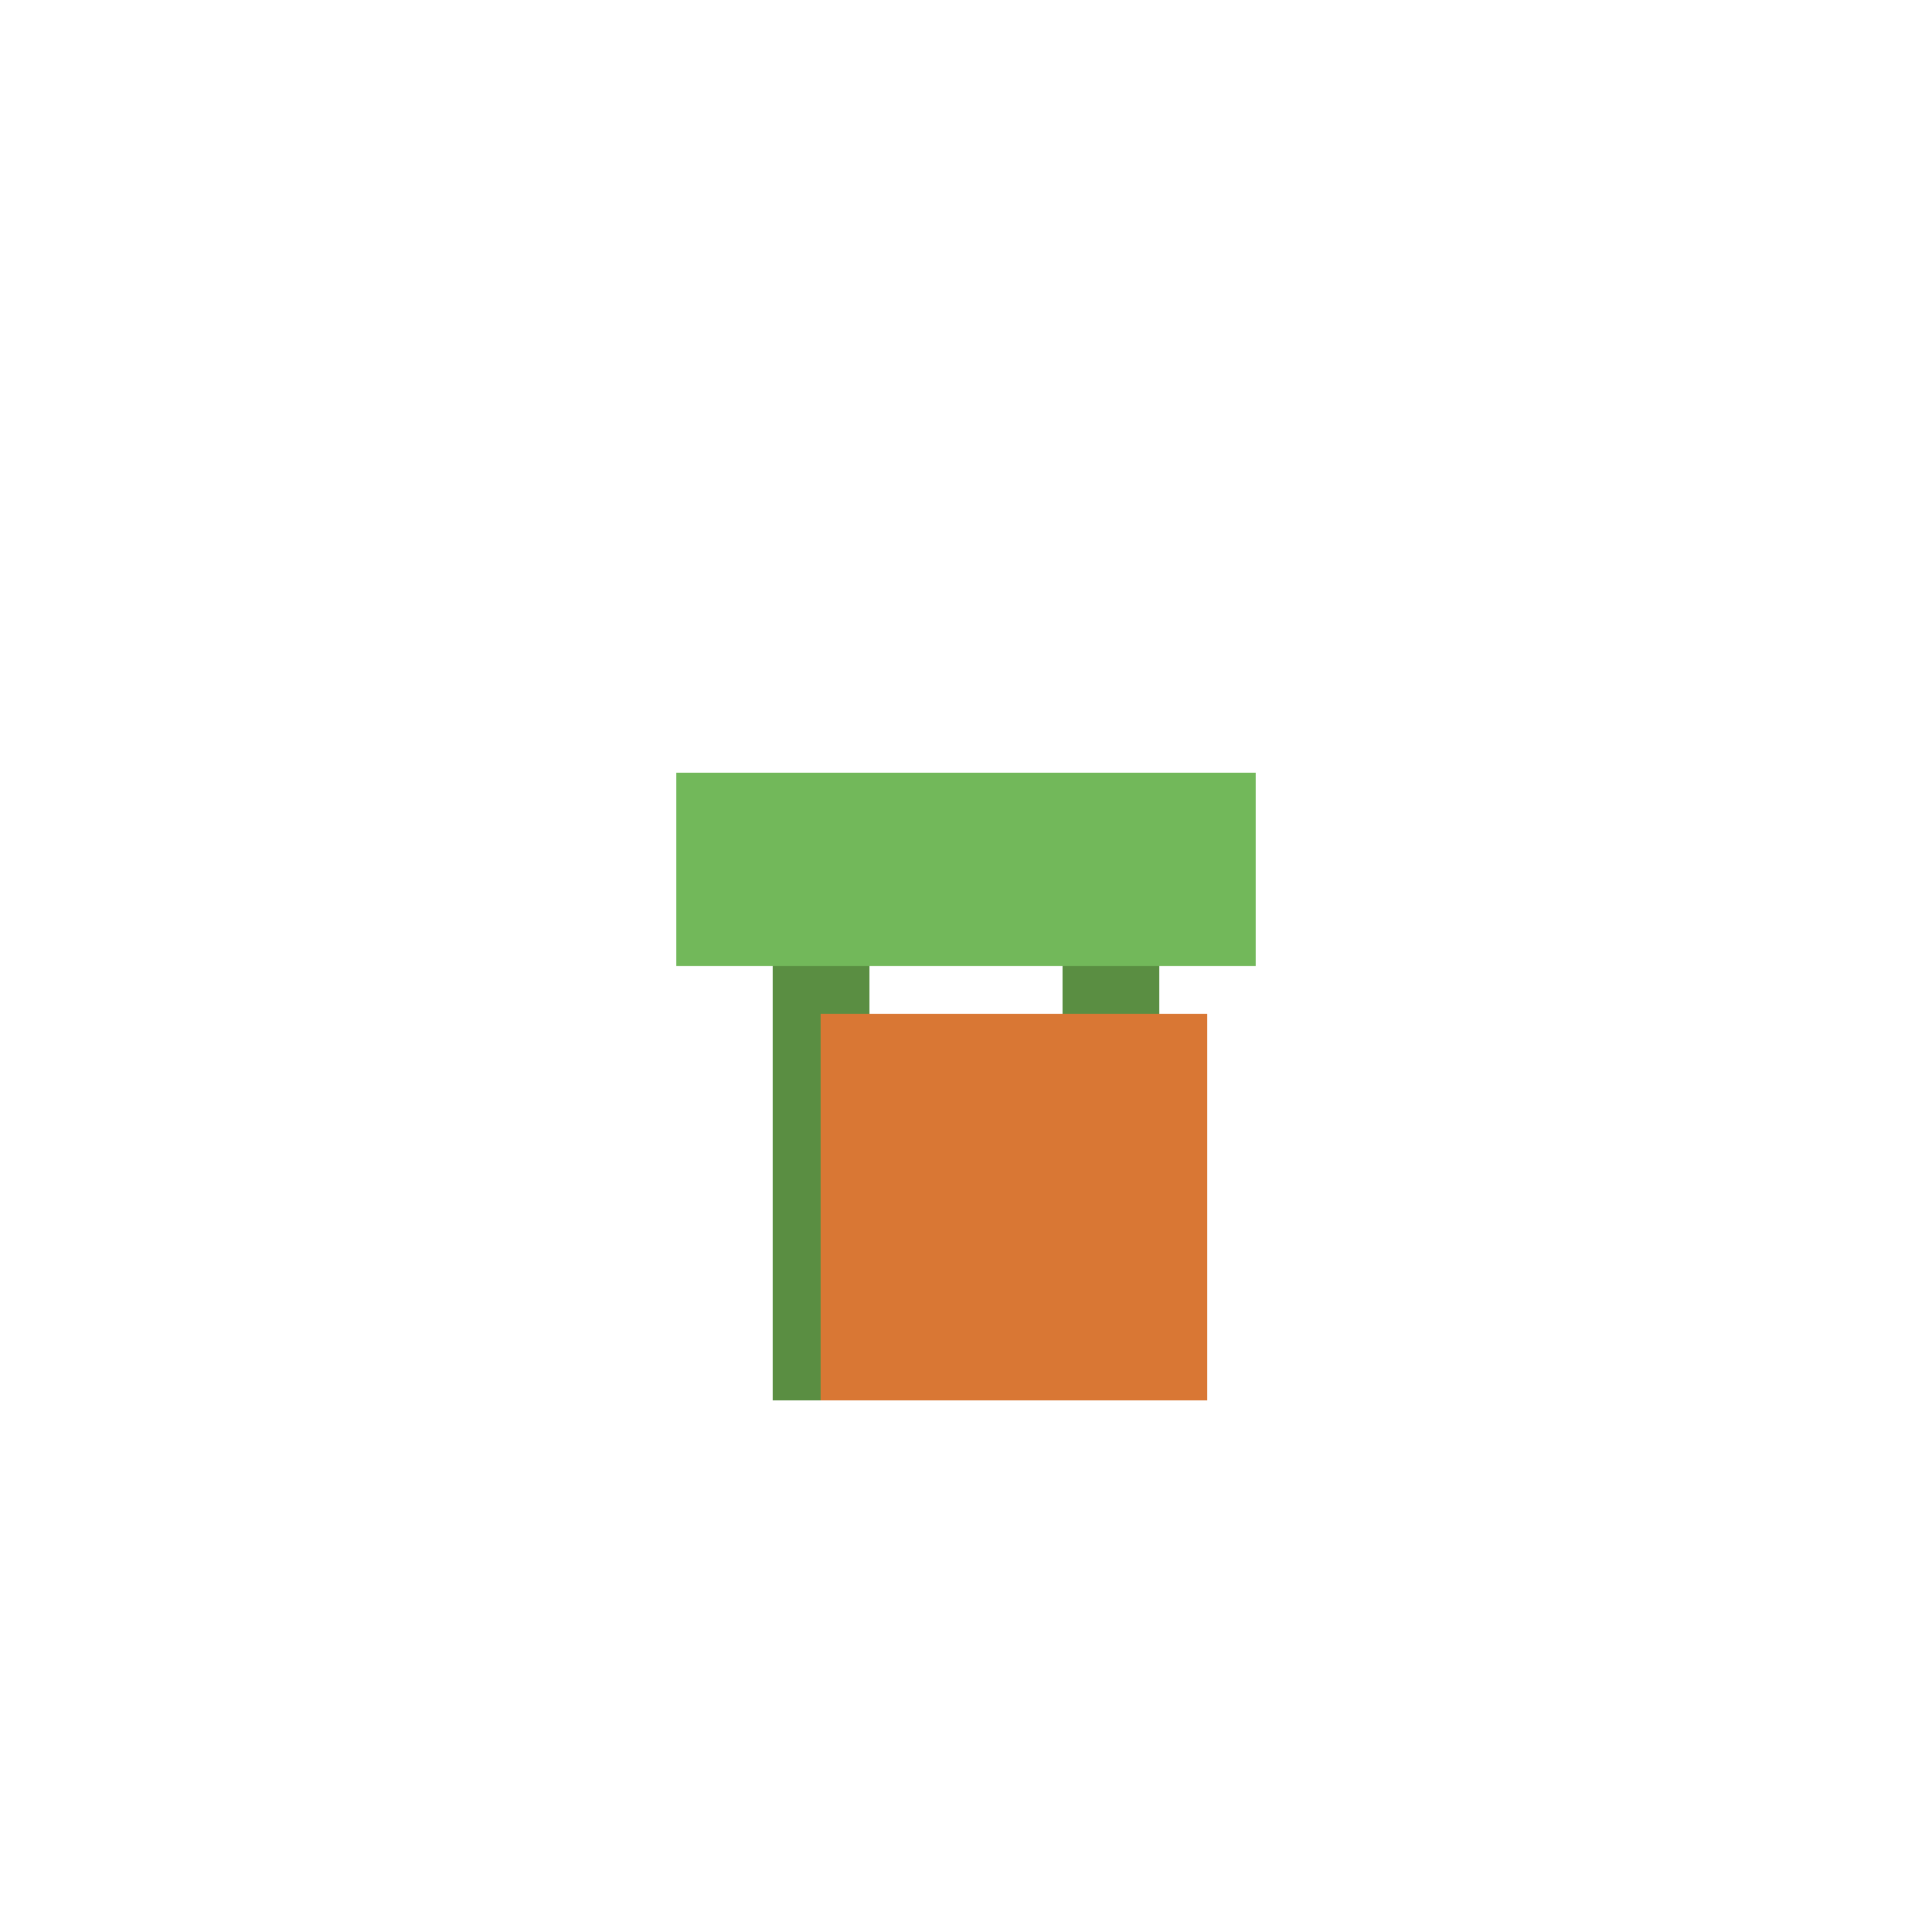
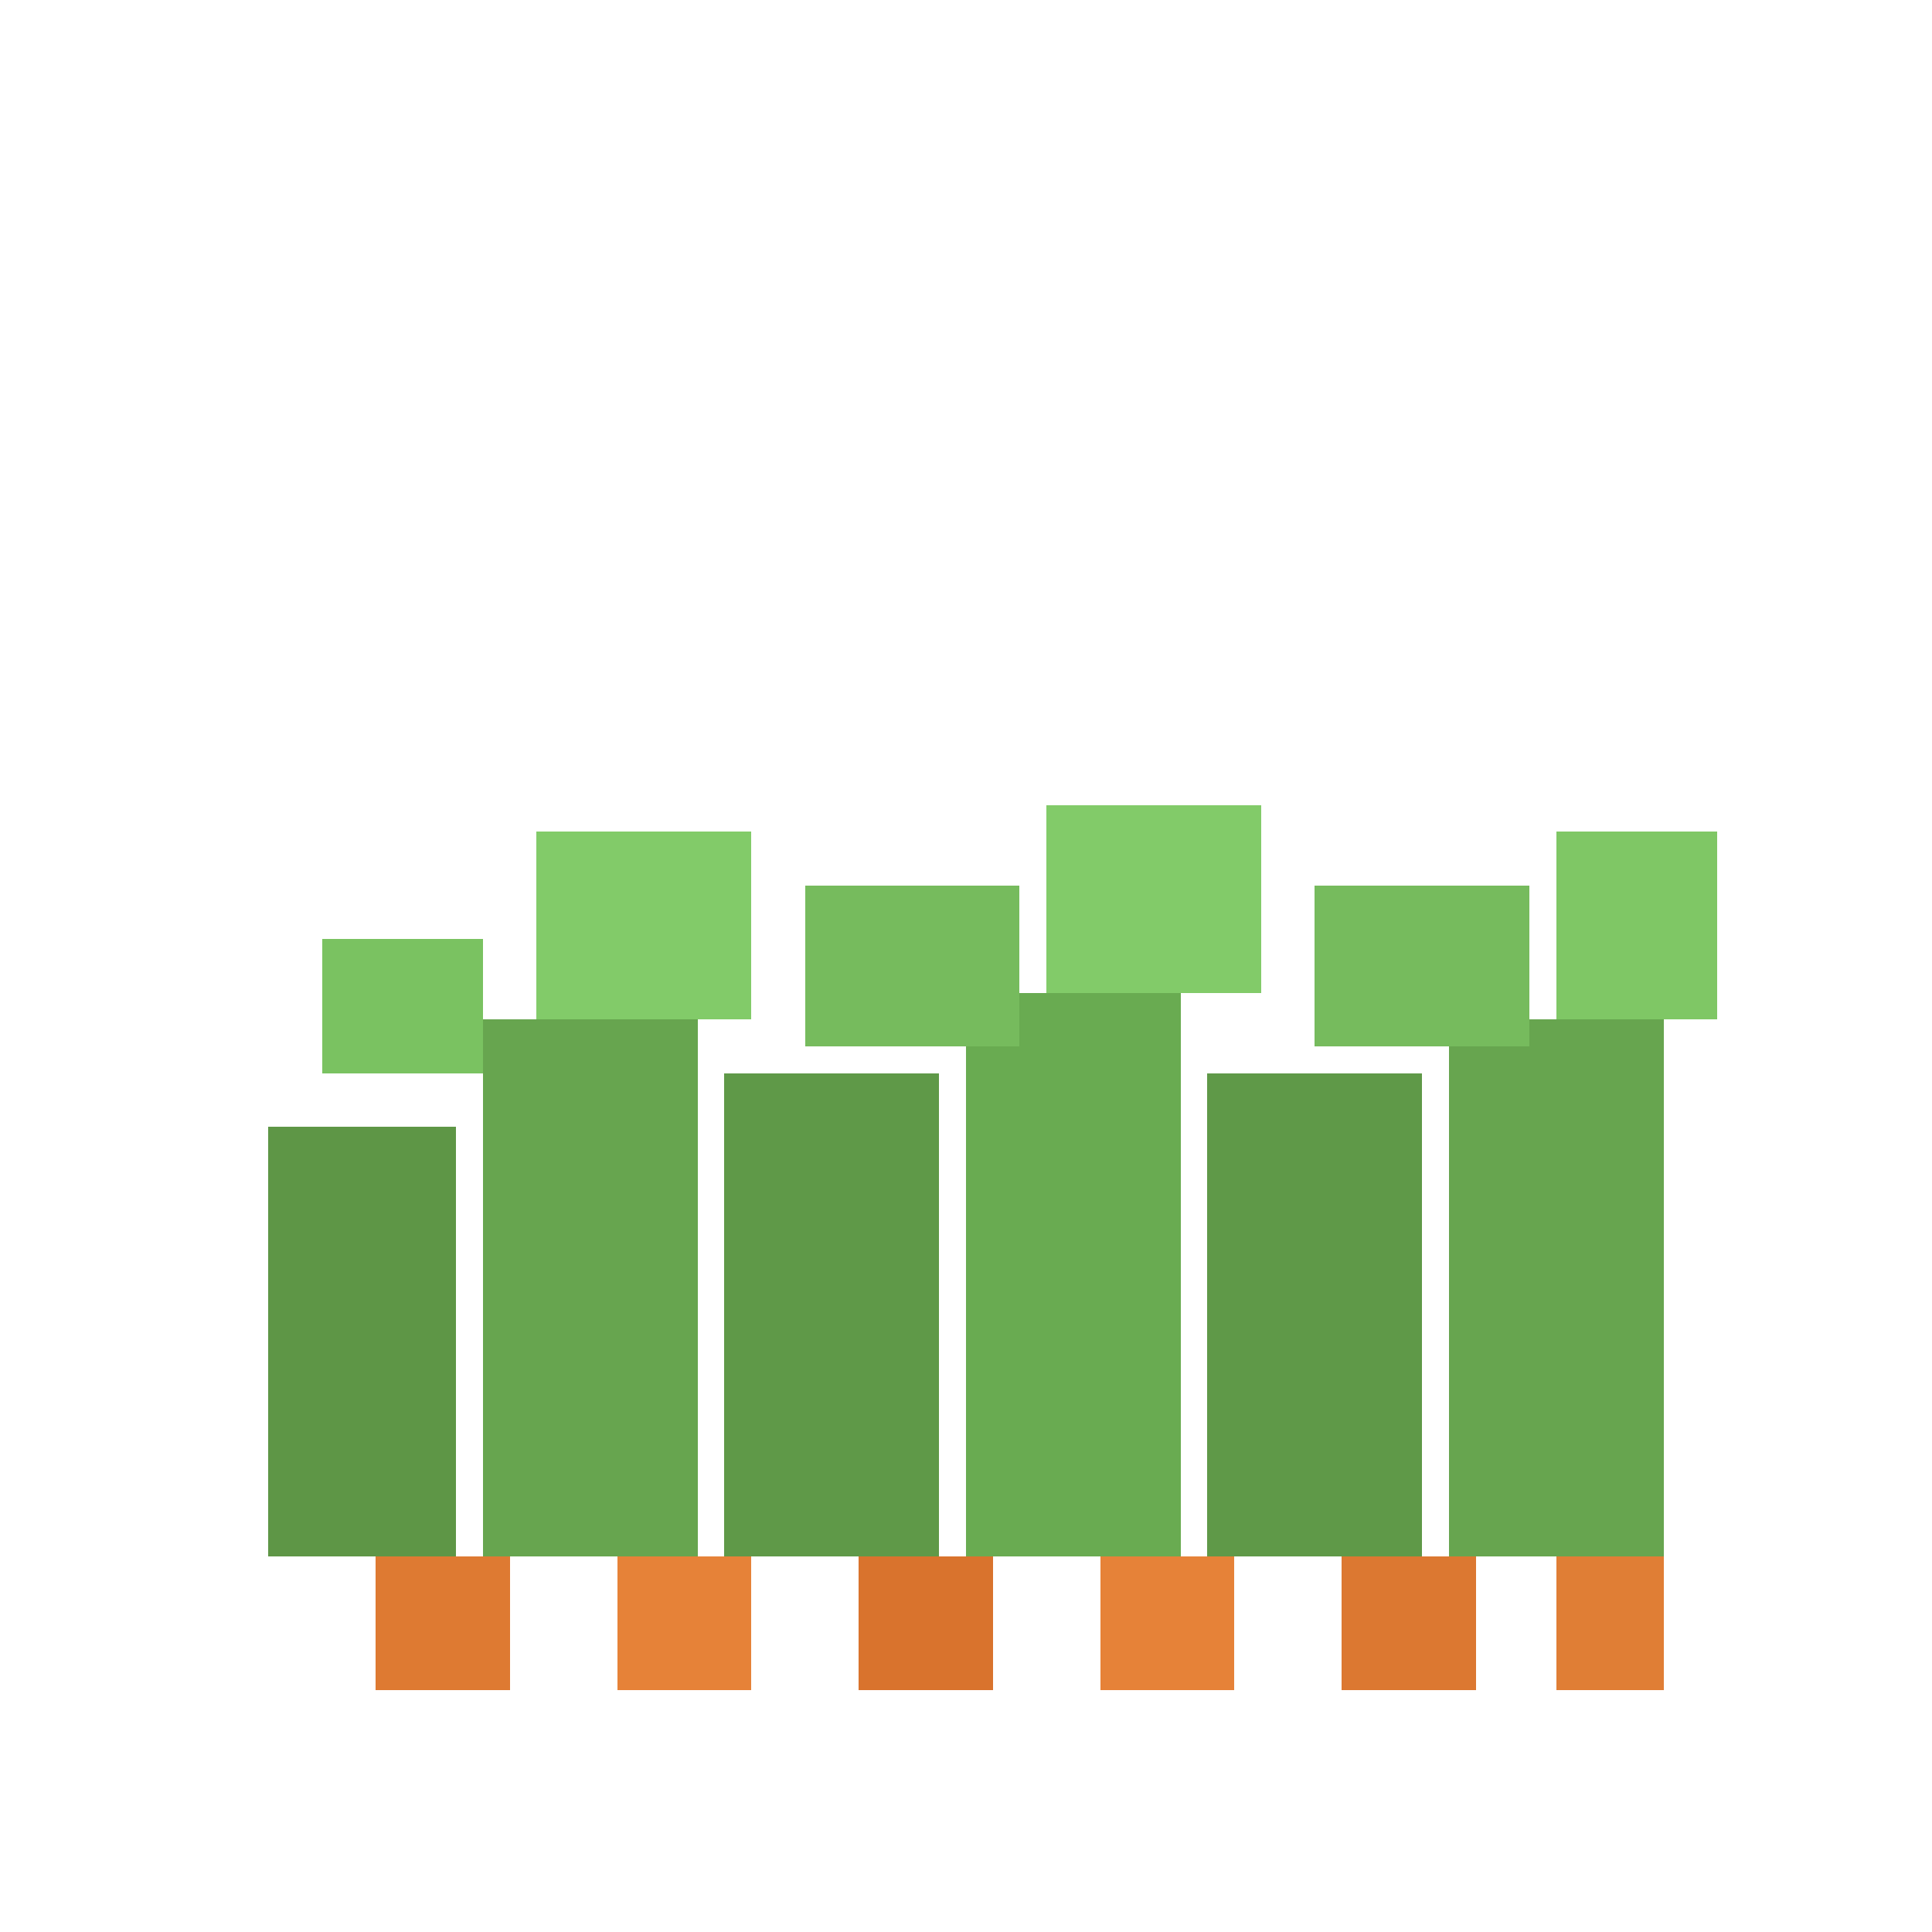
- <svg xmlns="http://www.w3.org/2000/svg" width="40" height="40" viewBox="0 0 40 40" shape-rendering="crispEdges">
-   <rect x="16" y="19" width="2" height="10" fill="#5a8e42" />
-   <rect x="22" y="19" width="2" height="10" fill="#5a8e42" />
-   <rect x="17" y="21" width="4" height="8" fill="#d97734" />
-   <rect x="21" y="21" width="4" height="8" fill="#d97734" />
-   <rect x="14" y="16" width="6" height="4" fill="#72b85a" />
-   <rect x="20" y="16" width="6" height="4" fill="#72b85a" />
+ <svg xmlns="http://www.w3.org/2000/svg" width="72" height="72" viewBox="0 0 72 72" shape-rendering="crispEdges">
+   <rect width="72" height="72" fill="none" />
+   <rect x="10" y="42" width="7" height="16" fill="#5e9646" />
+   <rect x="18" y="38" width="8" height="20" fill="#67a54f" />
+   <rect x="27" y="40" width="8" height="18" fill="#5f9948" />
+   <rect x="36" y="37" width="8" height="21" fill="#69ab51" />
+   <rect x="45" y="40" width="8" height="18" fill="#5f9948" />
+   <rect x="54" y="38" width="8" height="20" fill="#67a54f" />
+   <rect x="12" y="35" width="6" height="5" fill="#7ac261" />
+   <rect x="20" y="31" width="8" height="7" fill="#82cb69" />
+   <rect x="30" y="33" width="8" height="6" fill="#76bb5d" />
+   <rect x="39" y="30" width="8" height="7" fill="#82cb69" />
+   <rect x="49" y="33" width="8" height="6" fill="#76bb5d" />
+   <rect x="58" y="31" width="6" height="7" fill="#7fc765" />
+   <rect x="14" y="58" width="5" height="5" fill="#de7a32" />
+   <rect x="23" y="58" width="5" height="5" fill="#e68238" />
+   <rect x="32" y="58" width="5" height="5" fill="#d9732d" />
+   <rect x="41" y="58" width="5" height="5" fill="#e68238" />
+   <rect x="50" y="58" width="5" height="5" fill="#dc7831" />
+   <rect x="58" y="58" width="4" height="5" fill="#e07e35" />
</svg>
